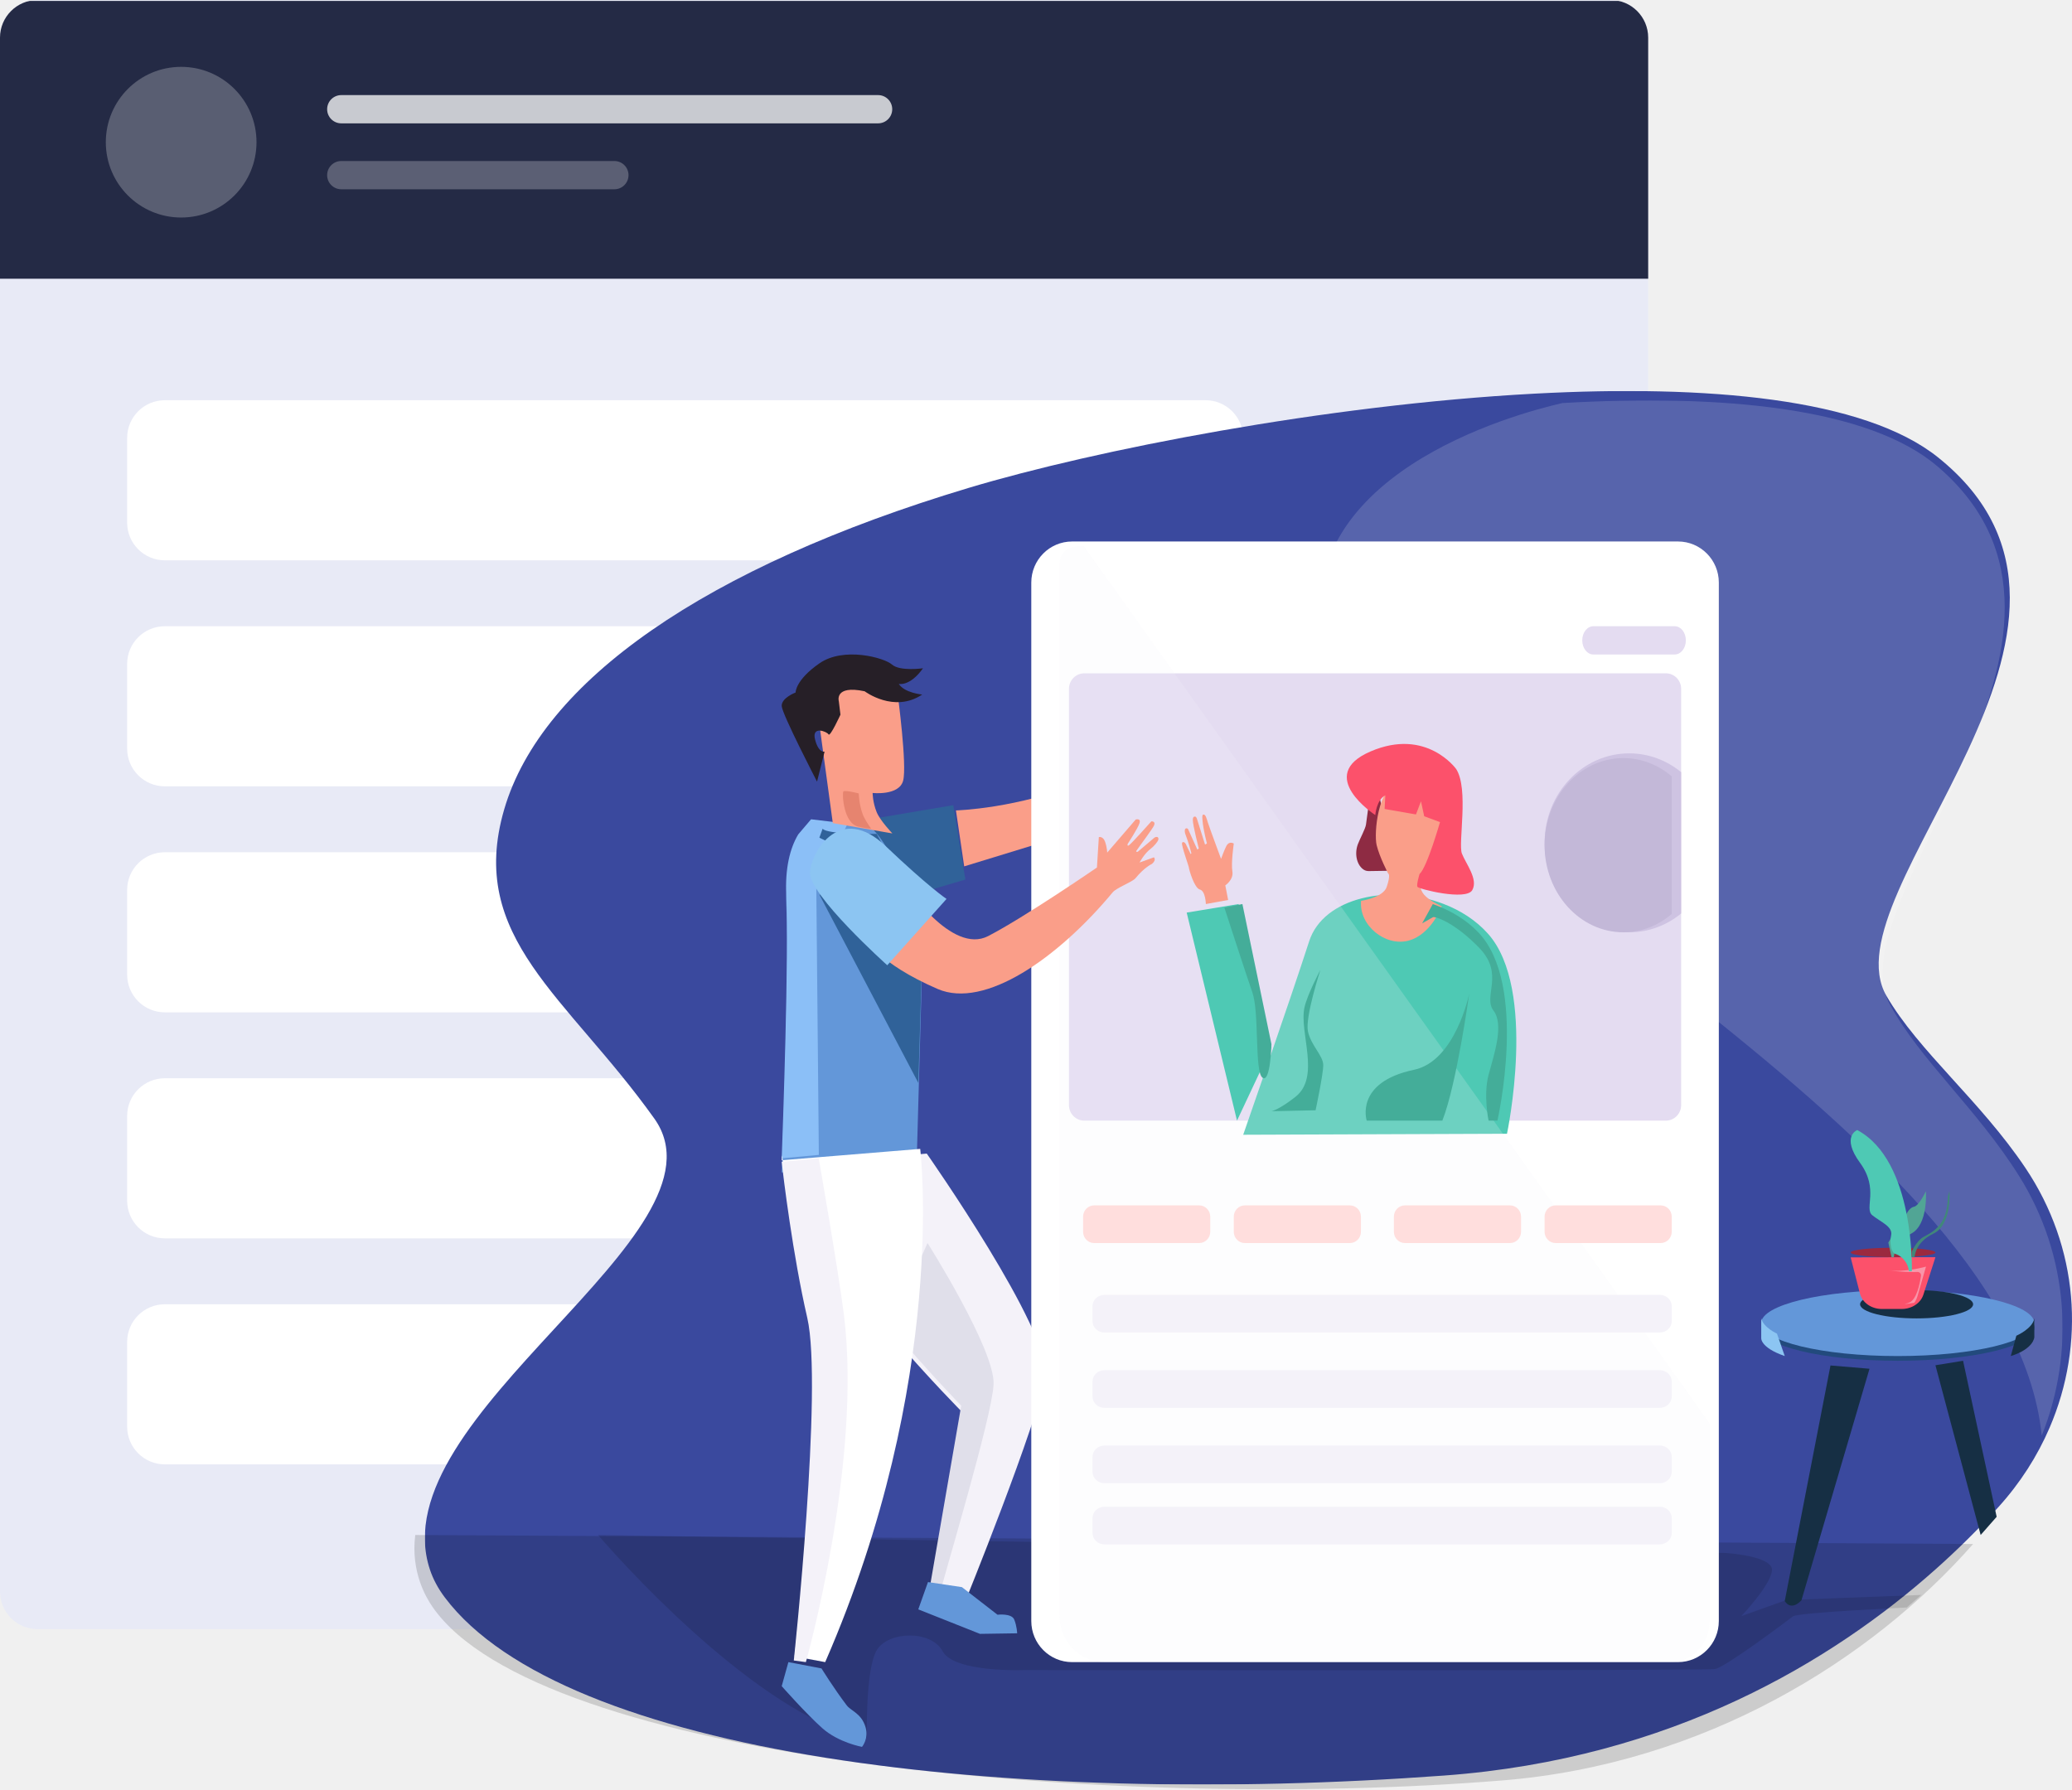
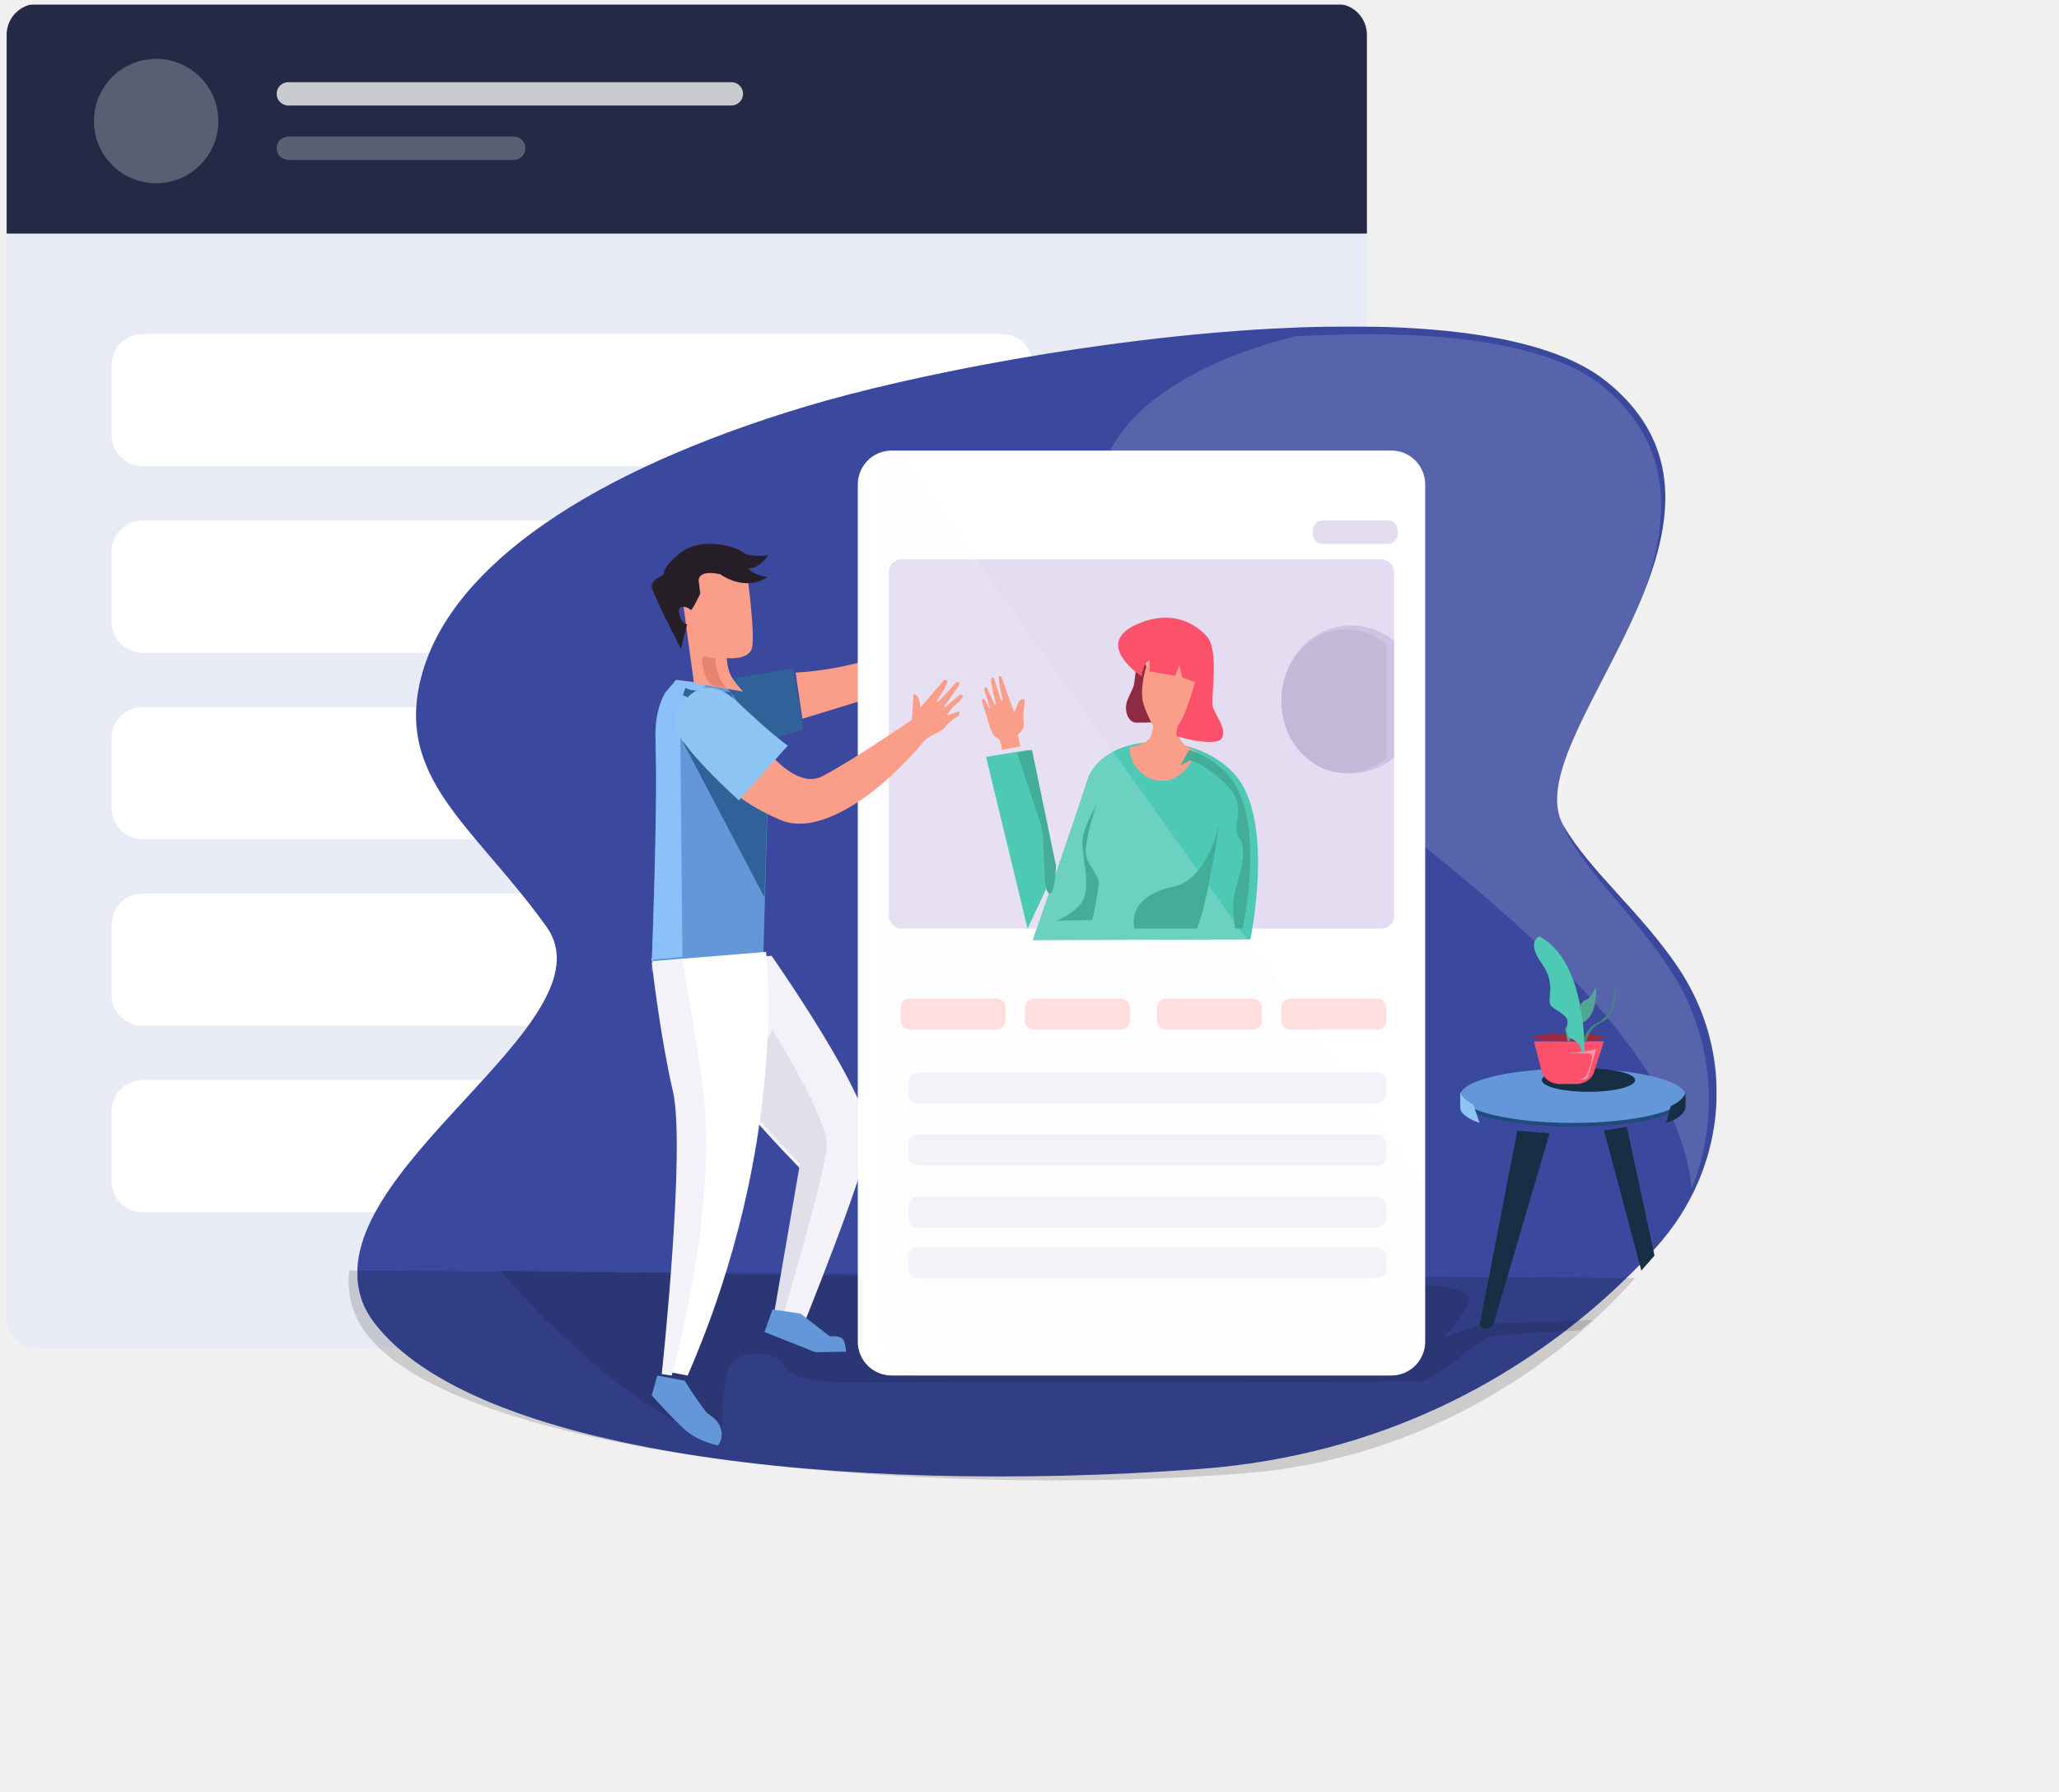
- <svg xmlns="http://www.w3.org/2000/svg" xmlns:xlink="http://www.w3.org/1999/xlink" width="440" height="380">
-   <defs>
-     <rect id="a" width="350" height="346" rx="8" />
-     <path id="c" d="M0 .048h349.781V296H0z" />
-     <path id="e" d="M0 .048h157.825v219.844H0z" />
-   </defs>
-   <g fill="none" fill-rule="evenodd">
-     <mask id="b" fill="#fff">
-       <use xlink:href="#a" />
+ <svg xmlns="http://www.w3.org/2000/svg" version="1.1" id="Calque_1" x="0px" y="0px" viewBox="0 0 478 416" style="enable-background:new 0 0 478 416;" xml:space="preserve">
+   <style type="text/css">
+ 	.st0{fill:#E8EAF6;}
+ 	.st1{filter:url(#Adobe_OpacityMaskFilter);}
+ 	.st2{fill-rule:evenodd;clip-rule:evenodd;fill:#FFFFFF;}
+ 	.st3{mask:url(#b_1_);}
+ 	.st4{fill-rule:evenodd;clip-rule:evenodd;fill:#242A45;}
+ 	.st5{opacity:0.245;fill-rule:evenodd;clip-rule:evenodd;fill:#FFFFFF;enable-background:new    ;}
+ 	.st6{opacity:0.75;fill-rule:evenodd;clip-rule:evenodd;fill:#FFFFFF;enable-background:new    ;}
+ 	.st7{opacity:0.25;fill-rule:evenodd;clip-rule:evenodd;fill:#FFFFFF;enable-background:new    ;}
+ 	.st8{filter:url(#Adobe_OpacityMaskFilter_1_);}
+ 	.st9{mask:url(#d_1_);fill-rule:evenodd;clip-rule:evenodd;fill:#3A499E;}
+ 	.st10{fill-rule:evenodd;clip-rule:evenodd;fill:#306299;}
+ 	.st11{fill-rule:evenodd;clip-rule:evenodd;fill:#FA9E89;}
+ 	.st12{filter:url(#Adobe_OpacityMaskFilter_2_);}
+ 	.st13{opacity:0.152;mask:url(#f_1_);fill-rule:evenodd;clip-rule:evenodd;fill:#FFFFFF;enable-background:new    ;}
+ 	.st14{opacity:0.149;fill-rule:evenodd;clip-rule:evenodd;enable-background:new    ;}
+ 	.st15{opacity:0.128;fill-rule:evenodd;clip-rule:evenodd;enable-background:new    ;}
+ 	.st16{fill-rule:evenodd;clip-rule:evenodd;fill:#162F44;}
+ 	.st17{fill-rule:evenodd;clip-rule:evenodd;fill:#F4F2F9;}
+ 	.st18{fill-rule:evenodd;clip-rule:evenodd;fill:#E0DFEA;}
+ 	.st19{fill-rule:evenodd;clip-rule:evenodd;fill:#6397D9;}
+ 	.st20{fill-rule:evenodd;clip-rule:evenodd;fill:#8BBFF7;}
+ 	.st21{fill-rule:evenodd;clip-rule:evenodd;fill:#E4DCF1;}
+ 	.st22{fill-rule:evenodd;clip-rule:evenodd;fill:#8E2B43;}
+ 	.st23{fill-rule:evenodd;clip-rule:evenodd;fill:#4EC9B4;}
+ 	.st24{opacity:0.184;fill-rule:evenodd;clip-rule:evenodd;fill:#F4F2F9;enable-background:new    ;}
+ 	.st25{fill-rule:evenodd;clip-rule:evenodd;fill:#FFDEDD;}
+ 	.st26{fill-rule:evenodd;clip-rule:evenodd;fill:#FC516B;}
+ 	.st27{fill-rule:evenodd;clip-rule:evenodd;fill:#44AD99;}
+ 	.st28{fill-rule:evenodd;clip-rule:evenodd;fill:#261F27;}
+ 	.st29{fill-rule:evenodd;clip-rule:evenodd;fill:#224A7D;}
+ 	.st30{fill-rule:evenodd;clip-rule:evenodd;fill:#8CC5F2;}
+ 	.st31{fill-rule:evenodd;clip-rule:evenodd;fill:#9B293F;}
+ 	.st32{fill-rule:evenodd;clip-rule:evenodd;fill:#F995A9;}
+ 	.st33{fill-rule:evenodd;clip-rule:evenodd;fill:#51A595;}
+ 	.st34{fill-rule:evenodd;clip-rule:evenodd;fill:#41877A;}
+ 	.st35{fill-rule:evenodd;clip-rule:evenodd;fill:#E6846F;}
+ 	.st36{fill-rule:evenodd;clip-rule:evenodd;fill:#CEC3E2;}
+ 	.st37{fill-rule:evenodd;clip-rule:evenodd;fill:#C3B8D8;}
+ </style>
+   <g>
+     <g>
+       <path class="st0" d="M8.76,0.86h301.35c3.99,0,7.22,3.23,7.22,7.22v297.74c0,3.99-3.23,7.22-7.22,7.22H8.76    c-3.99,0-7.22-3.23-7.22-7.22V8.08C1.54,4.09,4.77,0.86,8.76,0.86z" />
+     </g>
+     <defs>
+       <filter id="Adobe_OpacityMaskFilter" filterUnits="userSpaceOnUse" x="-1.65" y="1.03" width="493.53" height="53.23">
+         <feColorMatrix type="matrix" values="1 0 0 0 0  0 1 0 0 0  0 0 1 0 0  0 0 0 1 0" />
+       </filter>
+     </defs>
+     <mask maskUnits="userSpaceOnUse" x="-1.65" y="1.03" width="493.53" height="53.23" id="b_1_">
+       <g class="st1">
+         <path id="a_1_" class="st2" d="M8.76,0.86h301.35c3.99,0,7.22,3.23,7.22,7.22v297.74c0,3.99-3.23,7.22-7.22,7.22H8.76     c-3.99,0-7.22-3.23-7.22-7.22V8.08C1.54,4.09,4.77,0.86,8.76,0.86z" />
+       </g>
    </mask>
-     <use fill="#E8EAF6" fill-rule="nonzero" xlink:href="#a" />
-     <g mask="url(#b)">
-       <path fill="#242A45" d="M-3.53.197h547v59h-547z" />
-       <g transform="translate(22.47 14.197)" fill="#FFF">
-         <circle cx="16" cy="16" r="16" opacity=".245" />
+     <g class="st3">
+       <path class="st4" d="M-1.65,1.03h493.53v53.23H-1.65L-1.65,1.03z" />
+       <g transform="translate(22.47 14.197)">
+         <circle class="st5" cx="13.78" cy="13.91" r="14.44" />
        <g transform="translate(47 6)">
-           <rect width="120" height="6" opacity=".75" rx="3" />
-           <rect width="64" height="6" y="14" opacity=".25" rx="3" />
+           <path class="st6" d="M-2.54-1.12h102.86c1.49,0,2.71,1.21,2.71,2.71l0,0c0,1.49-1.21,2.71-2.71,2.71H-2.54      c-1.49,0-2.71-1.21-2.71-2.71l0,0C-5.25,0.09-4.04-1.12-2.54-1.12z" />
+           <path class="st7" d="M-2.54,11.51h52.33c1.49,0,2.71,1.21,2.71,2.71l0,0c0,1.49-1.21,2.71-2.71,2.71H-2.54      c-1.49,0-2.71-1.21-2.71-2.71l0,0C-5.25,12.73-4.04,11.51-2.54,11.51z" />
        </g>
      </g>
    </g>
-     <rect width="237" height="34" x="27" y="85" fill="#FFF" rx="8" />
-     <rect width="237" height="34" x="27" y="133" fill="#FFF" rx="8" />
-     <rect width="237" height="34" x="27" y="181" fill="#FFF" rx="8" />
-     <rect width="237" height="34" x="27" y="229" fill="#FFF" rx="8" />
-     <rect width="237" height="34" x="27" y="277" fill="#FFF" rx="8" />
+     <path class="st2" d="M33.12,77.55h199.4c3.99,0,7.22,3.23,7.22,7.22v16.24c0,3.99-3.23,7.22-7.22,7.22H33.12   c-3.99,0-7.22-3.23-7.22-7.22V84.77C25.9,80.78,29.13,77.55,33.12,77.55z" />
+     <path class="st2" d="M33.12,120.86h199.4c3.99,0,7.22,3.23,7.22,7.22v16.24c0,3.99-3.23,7.22-7.22,7.22H33.12   c-3.99,0-7.22-3.23-7.22-7.22v-16.24C25.9,124.09,29.13,120.86,33.12,120.86z" />
+     <path class="st2" d="M33.12,164.16h199.4c3.99,0,7.22,3.23,7.22,7.22v16.24c0,3.99-3.23,7.22-7.22,7.22H33.12   c-3.99,0-7.22-3.23-7.22-7.22v-16.24C25.9,167.4,29.13,164.16,33.12,164.16z" />
+     <path class="st2" d="M33.12,207.47h199.4c3.99,0,7.22,3.23,7.22,7.22v16.24c0,3.99-3.23,7.22-7.22,7.22H33.12   c-3.99,0-7.22-3.23-7.22-7.22v-16.24C25.9,210.7,29.13,207.47,33.12,207.47z" />
+     <path class="st2" d="M33.12,250.78h199.4c3.99,0,7.22,3.23,7.22,7.22v16.24c0,3.99-3.23,7.22-7.22,7.22H33.12   c-3.99,0-7.22-3.23-7.22-7.22V258C25.9,254.01,29.13,250.78,33.12,250.78z" />
    <g transform="matrix(-1 0 0 1 440 83)">
-       <mask id="d" fill="#fff">
-         <use xlink:href="#c" />
+       <defs>
+         <filter id="Adobe_OpacityMaskFilter_1_" filterUnits="userSpaceOnUse">
+           <feColorMatrix type="matrix" values="1 0 0 0 0  0 1 0 0 0  0 0 1 0 0  0 0 0 1 0" />
+         </filter>
+       </defs>
+       <mask maskUnits="userSpaceOnUse" id="d_1_">
+         <g class="st8">
+           <path id="c_1_" class="st2" d="M41.47-7.21h315.59v267.02H41.47V-7.21z" />
+         </g>
      </mask>
-       <path fill="#3A499E" d="M348.707 250.34c-.67 2.018-1.715 3.998-3.174 5.935-25.202 33.474-119.376 44.632-212.224 37.814-48.476-3.562-82.67-24.526-104.281-43.75a175.95 175.95 0 0 1-13.36-13.222c-4.669-5.145-8.313-10.86-10.91-16.895-7.647-17.778-6.174-38.316 5.123-55.161 9.577-14.276 22.722-24.824 29.513-36.543C52.326 106.2-16.043 49.782 28.448 14.138 44.152 1.554 77.608-1.35 114.11.602c44.428 2.378 93.365 11.955 120.284 20.045 55.712 16.737 90.58 40.98 98.539 68.256 7.958 27.276-13.311 39.618-31.88 65.654-17.495 24.526 58.553 62.997 47.654 95.783" mask="url(#d)" />
-       <path fill="#306299" d="M254.549 90.872L237.564 88 235 103.799 256 110z" />
-       <path fill="#FA9E89" d="M237 89.118S223.824 88.77 210 83l6.496 12.254L235.249 101 237 89.118z" />
+       <path class="st9" d="M356.09,218.61c-0.6,1.82-1.55,3.61-2.86,5.35c-22.74,30.2-107.71,40.27-191.48,34.12    c-43.74-3.21-74.59-22.13-94.09-39.47c-4.23-3.76-8.25-7.74-12.05-11.93c-4.21-4.64-7.5-9.8-9.84-15.24    c-6.9-16.04-5.57-34.57,4.62-49.77c8.64-12.88,20.5-22.4,26.63-32.97C88.68,88.56,27,37.66,67.14,5.5    C81.31-5.85,111.49-8.47,144.43-6.71c40.09,2.15,84.24,10.79,108.53,18.09c50.27,15.1,81.73,36.97,88.91,61.58    c7.18,24.61-12.01,35.75-28.76,59.24C297.31,154.32,365.93,189.03,356.09,218.61" />
+       <path class="st10" d="M271.14,74.73l-15.32-2.59L253.5,86.4l18.95,5.59L271.14,74.73z" />
+       <path class="st11" d="M255.3,73.15c0,0-11.89-0.31-24.36-5.52l5.86,11.06l16.92,5.18L255.3,73.15z" />
      <g transform="translate(2 2)">
-         <mask id="f" fill="#fff">
-           <use xlink:href="#e" />
+         <defs>
+           <filter id="Adobe_OpacityMaskFilter_2_" filterUnits="userSpaceOnUse">
+             <feColorMatrix type="matrix" values="1 0 0 0 0  0 1 0 0 0  0 0 1 0 0  0 0 0 1 0" />
+           </filter>
+         </defs>
+         <mask maskUnits="userSpaceOnUse" id="f_1_">
+           <g class="st12">
+             <path id="e_1_" class="st2" d="M41.28-7.41h142.4v198.35H41.28V-7.41z" />
+           </g>
        </mask>
-         <path fill="#FFF" d="M157.066 52.186C148.954 92.345 11.06 153.876 4.43 219.892c-7.118-17.752-5.747-38.258 4.77-55.078 8.914-14.255 21.15-24.787 27.471-36.489C48.71 106.043-14.934 49.707 26.481 14.117 41.1 1.552 72.242-1.348 106.221.602c10.344 2.364 58.164 15.331 50.845 51.584" mask="url(#f)" opacity=".152" />
+         <path class="st13" d="M182.99,39.63c-7.32,36.23-131.73,91.75-137.72,151.31c-6.42-16.02-5.19-34.52,4.3-49.69     c8.04-12.86,19.08-22.36,24.79-32.92C85.22,88.23,27.8,37.4,65.17,5.29C78.36-6.05,106.46-8.67,137.11-6.91     C146.45-4.78,189.59,6.92,182.99,39.63" />
      </g>
-       <path fill="#000" d="M351.82 243c.985 7.866-2.34 13.336-3.64 15.227-22.429 32.672-144.494 43.563-227.13 36.908-43.146-3.476-78.505-25.715-100.05-50.22L351.82 243z" opacity=".149" />
-       <path fill="#000" d="M73.627 246.812s-10.077.61-9.922 3.66c.155 3.05 6.511 9.758 6.511 9.758l-9.509-3.405L32 255.732l3.1 2.669s23.127 1.067 24.16 1.88c1.034.813 14.264 10.776 16.537 11.182 2.274.407 146.688.225 146.688.225s14.858.589 17.339-3.986c2.48-4.574 11.472-4.27 13.953-.305 2.48 3.965 2.136 18.603 2.136 18.603s6.793-1.773 7.166-1.931C286.644 274.106 313 243 313 243l-239.373 3.812z" opacity=".128" />
-       <path fill="#162F44" d="M43 207.695l14.45 49.163s2.056 2.444 3.55.18L51.286 207l-8.286.695zM23.134 206L16 239.138 19.397 243 29 206.954z" />
-       <path fill="#F4F2F9" d="M235.493 217.082l6.025 34.2.999 5.669-2.192.322-.156.024-4.788.703s-15.971-39.344-17.33-48.787C216.69 199.77 243.196 162 243.196 162l28.768 2.448c.761 8.219-10.744 23.711-21.027 35.77-8.101 9.499-15.444 16.864-15.444 16.864" />
-       <path fill="#E0DFEA" d="M235.88 215.535l6.877 39.767-2.146.321-.073.377-.08-.352c-.875-3.83-11.14-37.737-11.452-44.648-.333-7.326 14.027-30 14.027-30L251 198.714c-7.93 9.474-15.12 16.82-15.12 16.82" />
-       <path fill="#6397D9" d="M274 166l-28.667-2.387L244 115.886S251 91 258.667 91c4.553 0 8.986 1.804 11.7 6.195 1.853 3.003 2.903 7.22 2.633 12.896-.61 12.777.73 48.907.967 55.022.02.577.033.887.033.887" />
-       <path fill="#8BBFF7" d="M266.115 162.276l.538-56.818L260 91.938l7.763-.938 2.729 3.21c1.79 3.003 2.803 7.22 2.542 12.894-.589 12.774.737 49.782.966 55.896l-7.885-.724z" />
-       <path fill="#306299" d="M266 107l-21.017 40-.546-17.991-.437-14.598L261.524 107z" />
-       <path fill="#FFF" d="M212.329 270H83.67c-4.789 0-8.671-3.908-8.671-8.73V40.73c0-4.822 3.882-8.73 8.671-8.73H212.33c4.789 0 8.671 3.908 8.671 8.73v220.54c0 4.822-3.882 8.73-8.671 8.73" />
-       <path fill="#E4DCF1" d="M213 63.29v88.42c0 1.818-1.456 3.29-3.253 3.29H86.253c-1.797 0-3.253-1.472-3.253-3.29V63.29c0-1.818 1.456-3.29 3.253-3.29h123.494c1.797 0 3.253 1.472 3.253 3.29" />
-       <path fill="#8E2B43" d="M148.853 84l-1.552 1.183L144 99.554l.071 2.367 5.227.079c.355.005.713-.065 1.03-.25 1.495-.878 2.133-3.325 1.308-5.493-.444-1.166-1.581-3.23-1.713-4.142-.314-2.184-1.07-8.115-1.07-8.115" />
-       <path fill="#4EC9B4" d="M176 158l-54.224-.208-1.795-.006s-6.487-30.649 4.016-42.461c2.558-2.874 5.883-4.993 9.506-6.37 11.273-4.297 25.453-1.455 28.493 7.966C166.012 129.372 176 158 176 158" />
-       <path fill="#FA9E89" d="M133.84 109.489s2.215 6.026 7.103 7.294c4.888 1.269 10.489-3.224 10.03-8.457 0 0-4.684-.687-5.447-2.96-.928-2.76-.306-2.854-.306-2.854s1.833-3.49 2.444-6.026c.611-2.537-.305-12.37-4.582-13.32-2.705-.602-7.027.317-10.082 4.757 0 0 1.528 8.563 3.666 12.686 2.139 4.123 3.208 6.026-2.826 8.88" />
-       <path fill="#F4F2F9" d="M209.833 33.013L77 219.239v42.244c0 4.704 3.7 8.517 8.263 8.517h120.164c5.287 0 9.573-4.418 9.573-9.869V36.827c0-2.929-2.33-3.956-5.167-3.814" opacity=".184" />
-       <path fill="#4EC9B4" d="M170 139.442L176.982 109 188 110.816 177.316 155z" />
-       <path fill="#FA9E89" d="M179.2 108.137l.6-3.106s-1.8-1.184-1.5-2.959c.3-1.775-.3-5.917-.3-5.917s.957-.647 1.575.518c.44.829 1.125 2.737 1.125 2.737s2.296-6.166 2.826-7.79c.225-.691.452-1.767.975-1.603.275.086.175.715.128 1.33-.14 1.844-.928 4.784-.928 4.784l.4.234 1.663-5.276c.073-.256.193-.644.462-.665.238-.02.475.11.475.702 0 1.184-1.275 6.077-1.275 6.077l.319.219 1.935-4.278c.133-.323.613-.295.695.044.065.268.046.65-.173 1.192-.6 1.48-1.2 3.846-1.2 3.846l.15.173 1.05-2.17c.188-.347.649-.57.783-.2.188.518-1.458 4.97-1.458 5.267 0 .296-1.126 4.326-2.326 4.622-1.2.296-1.275 3.082-1.275 3.082l-4.726-.863z" />
-       <path fill="#FFDEDD" d="M109.649 181H87.35c-1.298 0-2.351-1.072-2.351-2.394v-3.212c0-1.322 1.053-2.394 2.351-2.394h22.298c1.298 0 2.351 1.072 2.351 2.394v3.212c0 1.322-1.053 2.394-2.351 2.394m32 0H119.35c-1.298 0-2.351-1.072-2.351-2.394v-3.212c0-1.322 1.053-2.394 2.351-2.394h22.298c1.298 0 2.351 1.072 2.351 2.394v3.212c0 1.322-1.053 2.394-2.351 2.394m34 0H153.35c-1.298 0-2.351-1.072-2.351-2.394v-3.212c0-1.322 1.053-2.394 2.351-2.394h22.297c1.299 0 2.352 1.072 2.352 2.394v3.212c0 1.322-1.053 2.394-2.352 2.394m32 0h-22.297c-1.298 0-2.351-1.072-2.351-2.394v-3.212c0-1.322 1.053-2.394 2.351-2.394h22.298c1.298 0 2.351 1.072 2.351 2.394v3.212c0 1.322-1.053 2.394-2.351 2.394" />
-       <path fill="#F4F2F9" d="M205.453 200H87.547C86.14 200 85 198.92 85 197.59v-3.18c0-1.33 1.14-2.41 2.547-2.41h117.906c1.407 0 2.547 1.08 2.547 2.41v3.18c0 1.33-1.14 2.41-2.547 2.41M87.547 216C86.14 216 85 214.92 85 213.59v-3.18c0-1.33 1.14-2.41 2.547-2.41h117.906c1.407 0 2.547 1.08 2.547 2.41v3.18c0 1.33-1.14 2.41-2.547 2.41H87.547zm117.906 16H87.547C86.14 232 85 230.92 85 229.59v-3.18c0-1.33 1.14-2.41 2.547-2.41h117.906c1.407 0 2.547 1.08 2.547 2.41v3.18c0 1.33-1.14 2.41-2.547 2.41m0 13H87.547C86.14 245 85 243.92 85 242.59v-3.18c0-1.33 1.14-2.41 2.547-2.41h117.906c1.407 0 2.547 1.08 2.547 2.41v3.18c0 1.33-1.14 2.41-2.547 2.41" />
-       <path fill="#FC516B" d="M130.778 80.321s6.3-8.848 18.19-3.725c11.888 5.122-1.017 13.504-1.017 13.504s-.254-3.26-2.134-4.191l.153 2.897-6.656 1.165-1.067-2.794-.686 3.182-3.353 1.241s2.743 9.624 4.344 11.021c0 0 .686 2.25.457 2.716-.228.466-10.364 3.027-11.66.699-1.296-2.328 1.372-5.588 2.21-7.761.838-2.173-1.524-13.711 1.22-17.954" />
-       <path fill="#E4DCF1" d="M101.648 56H84.352C83.053 56 82 54.657 82 53s1.053-3 2.352-3h17.296c1.299 0 2.352 1.343 2.352 3s-1.053 3-2.352 3" />
-       <path fill="#44AD99" d="M128 128s2.664 19.286 5.71 27h16.06s2.648-8.138-10.047-10.8C130.893 142.349 128 128 128 128m31.611-5s3.26 10 2.648 13c-.61 3-3.259 5.2-3.259 7.2s1.63 9.6 1.63 9.6l9.37.2s-1.556-.266-5.093-3.05c-5.398-4.25-.764-13.625-1.91-18.95-.6-2.794-3.386-8-3.386-8M170 138.772s.213 8.383 1.915 7.093c1.702-1.29.638-13.757 2.127-18.056 1.49-4.3 5.958-18.057 5.958-18.057l-3.83-.752-6.17 29.772z" />
-       <path fill="#FA9E89" d="M195.377 100.475s1.576.692 3.5 3.046c.636.78 4.03 2.021 4.833 2.988 11.645 14.02 27.196 24.841 37.163 20.533C253.603 121.54 256 116.424 256 116.424l-8.414-11.362s-9.663 14.759-17.434 10.739c-7.772-4.02-23.092-14.557-23.092-14.557l-.406-6.464s-.895-.24-1.324.995c-.43 1.236-.45 2.304-.45 2.304l-6.049-7.024s-1.162-.36-.808.769c.354 1.13 2.491 4.368 2.491 4.368s.22.616-.243.335c-.54-.327-4.766-5.092-4.766-5.092s-.973-.064-.576.866c.307.717 2.865 4.09 3.73 5.354.258.376-.282.235-.282.235l-3.496-2.97c-.473-.319-.963-.213-.87.368.075.46 1.027 1.519 1.593 1.939 1.414 1.046 2.4 2.952 2.4 2.952l-3.044-1.1s-.595.528.417 1.396M267 63.49l-3.85 28.32L250.504 94s.64-.668 1.372-1.56c.748-.907 1.59-2.05 1.963-2.966.85-2.104.856-4.066.856-4.066s-5.608.633-6.477-2.595c-.872-3.232 1.143-18.284 1.143-18.284S251.864 55.07 267 63.49" />
-       <path fill="#261F27" d="M256.387 63.812s-6.236 4.71-12.219.698c0 0 3.792-.35 4.972-2.268 0 0-2.36.61-5.14-3.314 0 0 4.887.698 6.572-.785 1.686-1.483 10.28-3.838 15.42-.262 5.141 3.576 5.057 6.193 5.057 6.193s3.033 1.133 2.95 2.878c-.085 1.744-7.5 16.048-7.5 16.048l-1.601-6.367s1.264.378 2.022-2.587c.758-2.966-2.528-1.687-2.865-1.076-.337.61-2.528-4.187-2.528-4.187l.337-2.79s1.096-3.577-5.477-2.18" />
-       <path fill="#FFF" d="M268.214 196.384c-3.591 14.487 3.05 72.409 3.05 72.409L264.766 270c-26.16-60.015-20.176-109-20.176-109l29.41 2.414s-.075-1.224-.106-.934c-.338 3.008-2.408 20.689-5.68 33.904" />
-       <path fill="#6397D9" d="M235.73 254.076l-7.553 5.859s-2.975-.359-3.548 1.016c-.572 1.375-.629 2.93-.629 2.93l7.896.119L245 258.799 242.94 253l-7.21 1.076zm29.82 17.264s-2.672 4.322-5.365 7.852c-.905 1.186-3.117 1.701-3.978 4.595-.74 2.49.74 4.213.74 4.213s4.965-.894 8.419-3.957c3.453-3.064 8.634-8.937 8.634-8.937L272.582 270l-7.031 1.34z" />
-       <path fill="#224A7D" d="M66 199c0 3.866-12.984 7-29 7s-29-3.134-29-7 12.984-7 29-7 29 3.134 29 7" />
-       <path fill="#6397D9" d="M66 198c0 3.866-12.984 7-29 7s-29-3.134-29-7 12.984-7 29-7 29 3.134 29 7" />
-       <path fill="#162F44" d="M45 194c0 1.657-5.373 3-12 3s-12-1.343-12-3 5.373-3 12-3 12 1.343 12 3m-37 3v3.986s.07 2.464 5 4.014l-1.179-4.318S8.358 199.187 8 197" />
-       <path fill="#8CC5F2" d="M65.994 197v4.085s.39 2.043-4.994 3.915l1.652-4.766s2.86-1.277 3.342-3.234" />
-       <path fill="#FC516B" d="M47 184.038l-1.968 7.69c-.488 1.914-2.423 3.272-4.653 3.272h-4.233c-1.585 0-3.025-.685-3.9-1.772a4.02 4.02 0 0 1-.692-1.278l-1.706-5.313L29 184l18 .038z" />
-       <path fill="#9B293F" d="M47 183c0 .552-4.03 1-9 1s-9-.448-9-1 4.03-1 9-1 9 .448 9 1" />
-       <path fill="#F995A9" d="M34.594 193.657c.354.137.688.253 1 .343l-2.11-.324a4.41 4.41 0 0 1-.657-1.35l-1.616-5.608c-.081-.27-.211-.7-.211-.718 0 0 4.215 1.242 8 .818-1.231.164-4.31.412-6.168.32a.724.724 0 0 0-.764.815c.234 1.657.905 5.074 2.526 5.704" />
-       <path fill="#51A595" d="M39 180.901l-.679 3.087-.494.012s-.028-3.099-3.674-5c-3.65-1.9-3.127-9-3.127-9l.003.009c.088.183 1.488 3.1 2.549 3.29 1.094.202 1.773 1.95 1.773 1.95s.522.75 1.147.6c.626-.15 1.251 1.5 1.251 1.5l.207 1.752 1.044 1.8z" />
-       <path fill="#4EC9B4" d="M34.007 186.987s-.7-23.436 11.6-29.987c0 0 3.501 1.352-.6 6.967-4.1 5.615-.799 9.67-2.6 11.127-1.8 1.455-4.4 2.391-4 4.263.4 1.872-.1 3.744-.9 3.952-.8.207-2.6 1.312-2.88 3.691l-.62-.013z" />
-       <path fill="#41877A" d="M34 182.8l-.04 1.188-.538.012s-.03-3.099-3.994-5c-3.968-1.9-3.4-9-3.4-9l.004.009.336 1.068c0 6.45 3.723 7.787 5.212 8.648 1.489.861 2.42 3.075 2.42 3.075" />
-       <path fill="#306299" d="M253.815 94.105s10.552.172 11.494-1.105l.691 1.898s-8.36 4.557-14 2.624l1.815-3.417z" />
-       <path fill="#8CC5F2" d="M239 107.916L251.588 122s16.822-15.082 16.404-19.81c-.417-4.727-6.58-14.515-16.034-5.523C242.76 105.415 239 107.916 239 107.916" />
-       <path fill="#F4F2F9" d="M271.435 269.654l-2.566.346s-12.026-42.47-8.07-73.847c1.189-9.434 5.344-33.153 5.344-33.153l7.857.737c-.318 3.023-2.357 19.855-5.426 33.137-3.367 14.562 2.86 72.78 2.86 72.78" />
-       <path fill="#E6846F" d="M257.747 92.558c-1.488.324-2.299.427-2.747.442.698-.966 1.484-2.182 1.832-3.158.793-2.241.799-4.33.799-4.33s2.971-.782 3.277-.413c.304.368 0 6.77-3.161 7.459" />
-       <path fill="#CEC3E2" d="M112 96c0 10.492-8.048 19-17.973 19-4.156 0-7.981-1.491-11.027-3.996V80.996C86.046 78.49 89.87 77 94.027 77 103.952 77 112 85.508 112 96" />
-       <path fill="#C3B8D8" d="M112 96.5c0 10.216-7.493 18.5-16.734 18.5-3.87 0-7.43-1.452-10.266-3.89V81.89C87.835 79.453 91.397 78 95.266 78 104.507 78 112 86.284 112 96.5" />
-       <path fill="#44AD99" d="M138 113.096s-1.985-1.104-2.298-1.305c-.314-.199-4.39.902-9.826 6.516-5.433 5.614-.73 10.324-3.028 13.33-2.301 3.008-.107 9.323 1.044 13.635 1.15 4.31 0 9.722 0 9.722l-.06.006-1.821-.006s-6.584-28.868 4.075-39.995c2.596-2.706 5.97-4.703 9.647-5.999l2.267 4.096z" />
+       <path class="st14" d="M358.9,211.99c0.89,7.1-2.11,12.03-3.28,13.74c-20.24,29.48-130.37,39.3-204.93,33.3    c-38.93-3.14-70.83-23.2-90.27-45.31L358.9,211.99z" />
+       <path class="st15" d="M107.9,215.43c0,0-9.09,0.55-8.95,3.3s5.87,8.8,5.87,8.8l-8.58-3.07l-25.9-0.99l2.8,2.41    c0,0,20.87,0.96,21.8,1.7c0.93,0.73,12.87,9.72,14.92,10.09c2.05,0.37,132.35,0.2,132.35,0.2s13.41,0.53,15.64-3.6    c2.24-4.13,10.35-3.85,12.59-0.28c2.24,3.58,1.93,16.78,1.93,16.78s6.13-1.6,6.47-1.74c21.26-8.99,45.04-37.05,45.04-37.05    L107.9,215.43z" />
+       <path class="st16" d="M80.27,180.14l13.04,44.36c0,0,1.86,2.21,3.2,0.16l-8.76-45.15L80.27,180.14z M62.34,178.61l-6.44,29.9    l3.06,3.48l8.66-32.52L62.34,178.61z" />
+       <path class="st17" d="M253.94,188.61l5.44,30.86l0.9,5.11l-1.98,0.29l-0.14,0.02l-4.32,0.63c0,0-14.41-35.5-15.64-44.02    c-1.23-8.52,22.69-42.6,22.69-42.6l25.96,2.21c0.69,7.42-9.69,21.39-18.97,32.27C260.57,181.96,253.94,188.61,253.94,188.61" />
+       <path class="st18" d="M254.29,187.21l6.2,35.88l-1.94,0.29l-0.07,0.34l-0.07-0.32c-0.79-3.46-10.05-34.05-10.33-40.28    c-0.3-6.61,12.66-27.07,12.66-27.07l7.19,15.98C260.78,180.58,254.29,187.21,254.29,187.21" />
+       <path class="st19" d="M288.69,142.52l-25.86-2.15l-1.2-43.06c0,0,6.32-22.45,13.23-22.45c4.11,0,8.11,1.63,10.56,5.59    c1.67,2.71,2.62,6.51,2.38,11.64c-0.55,11.53,0.66,44.13,0.87,49.64C288.68,142.24,288.69,142.52,288.69,142.52" />
+       <path class="st20" d="M281.57,139.16l0.49-51.26l-6-12.2l7-0.85l2.46,2.9c1.62,2.71,2.53,6.51,2.29,11.63    c-0.53,11.53,0.66,44.92,0.87,50.43L281.57,139.16z" />
+       <path class="st10" d="M281.47,89.28l-18.96,36.09l-0.49-16.23l-0.39-13.17l15.81-6.69H281.47z" />
+       <path class="st2" d="M233.04,236.35H116.96c-4.32,0-7.82-3.53-7.82-7.88V29.49c0-4.35,3.5-7.88,7.82-7.88h116.08    c4.32,0,7.82,3.53,7.82,7.88v198.98C240.87,232.82,237.37,236.35,233.04,236.35" />
+       <path class="st21" d="M233.65,49.85v79.78c0,1.64-1.31,2.97-2.94,2.97H119.29c-1.62,0-2.94-1.33-2.94-2.97V49.85    c0-1.64,1.31-2.97,2.94-2.97h111.42C232.34,46.88,233.65,48.21,233.65,49.85" />
+       <path class="st22" d="M175.77,68.53l-1.4,1.07l-2.98,12.97l0.06,2.14l4.72,0.07c0.32,0,0.64-0.06,0.93-0.23    c1.35-0.79,1.92-3,1.18-4.96c-0.4-1.05-1.43-2.91-1.55-3.74C176.46,73.88,175.77,68.53,175.77,68.53" />
+       <path class="st23" d="M200.27,135.3l-48.92-0.19l-1.62-0.01c0,0-5.85-27.65,3.62-38.31c2.31-2.59,5.31-4.5,8.58-5.75    c10.17-3.88,22.96-1.31,25.71,7.19C191.26,109.47,200.27,135.3,200.27,135.3" />
+       <path class="st11" d="M162.23,91.53c0,0,2,5.44,6.41,6.58c4.41,1.14,9.46-2.91,9.05-7.63c0,0-4.23-0.62-4.91-2.67    c-0.84-2.49-0.28-2.58-0.28-2.58s1.65-3.15,2.21-5.44c0.55-2.29-0.28-11.16-4.13-12.02c-2.44-0.54-6.34,0.29-9.1,4.29    c0,0,1.38,7.73,3.31,11.45C166.71,87.24,167.67,88.96,162.23,91.53" />
+       <path class="st24" d="M230.79,22.53L110.94,190.55v38.11c0,4.24,3.34,7.68,7.46,7.68h108.42c4.77,0,8.64-3.99,8.64-8.9V25.97    C235.45,23.33,233.35,22.4,230.79,22.53" />
+       <path class="st23" d="M194.85,118.56l6.3-27.47l9.94,1.64l-9.64,39.86L194.85,118.56z" />
+       <path class="st11" d="M203.15,90.31l0.54-2.8c0,0-1.62-1.07-1.35-2.67s-0.27-5.34-0.27-5.34s0.86-0.58,1.42,0.47    c0.4,0.75,1.02,2.47,1.02,2.47s2.07-5.56,2.55-7.03c0.2-0.62,0.41-1.59,0.88-1.45c0.25,0.08,0.16,0.65,0.12,1.2    c-0.13,1.66-0.84,4.32-0.84,4.32l0.36,0.21l1.5-4.76c0.07-0.23,0.17-0.58,0.42-0.6c0.21-0.02,0.43,0.1,0.43,0.63    c0,1.07-1.15,5.48-1.15,5.48l0.29,0.2l1.75-3.86c0.12-0.29,0.55-0.27,0.63,0.04c0.06,0.24,0.04,0.59-0.16,1.08    c-0.54,1.34-1.08,3.47-1.08,3.47l0.14,0.16l0.95-1.96c0.17-0.31,0.59-0.51,0.71-0.18c0.17,0.47-1.32,4.48-1.32,4.75    c0,0.27-1.02,3.9-2.1,4.17c-1.08,0.27-1.15,2.78-1.15,2.78L203.15,90.31L203.15,90.31z" />
+       <path class="st25" d="M140.4,156.05h-20.12c-1.17,0-2.12-0.97-2.12-2.16v-2.9c0-1.19,0.95-2.16,2.12-2.16h20.12    c1.17,0,2.12,0.97,2.12,2.16v2.9C142.52,155.08,141.57,156.05,140.4,156.05 M169.27,156.05h-20.12c-1.17,0-2.12-0.97-2.12-2.16    v-2.9c0-1.19,0.95-2.16,2.12-2.16h20.12c1.17,0,2.12,0.97,2.12,2.16v2.9C171.39,155.08,170.44,156.05,169.27,156.05     M199.95,156.05h-20.12c-1.17,0-2.12-0.97-2.12-2.16v-2.9c0-1.19,0.95-2.16,2.12-2.16h20.12c1.17,0,2.12,0.97,2.12,2.16v2.9    C202.07,155.08,201.12,156.05,199.95,156.05 M228.82,156.05H208.7c-1.17,0-2.12-0.97-2.12-2.16v-2.9c0-1.19,0.95-2.16,2.12-2.16    h20.12c1.17,0,2.12,0.97,2.12,2.16v2.9C230.94,155.08,229.99,156.05,228.82,156.05" />
+       <path class="st17" d="M226.84,173.19H120.46c-1.27,0-2.3-0.97-2.3-2.17v-2.87c0-1.2,1.03-2.17,2.3-2.17h106.38    c1.27,0,2.3,0.97,2.3,2.17v2.87C229.14,172.22,228.11,173.19,226.84,173.19 M120.46,187.63c-1.27,0-2.3-0.97-2.3-2.17v-2.87    c0-1.2,1.03-2.17,2.3-2.17h106.38c1.27,0,2.3,0.97,2.3,2.17v2.87c0,1.2-1.03,2.17-2.3,2.17H120.46z M226.84,202.07H120.46    c-1.27,0-2.3-0.97-2.3-2.17v-2.87c0-1.2,1.03-2.17,2.3-2.17h106.38c1.27,0,2.3,0.97,2.3,2.17v2.87    C229.14,201.09,228.11,202.07,226.84,202.07 M226.84,213.79H120.46c-1.27,0-2.3-0.97-2.3-2.17v-2.87c0-1.2,1.03-2.17,2.3-2.17    h106.38c1.27,0,2.3,0.97,2.3,2.17v2.87C229.14,212.82,228.11,213.79,226.84,213.79" />
+       <path class="st26" d="M159.47,65.21c0,0,5.68-7.98,16.41-3.36c10.73,4.62-0.92,12.18-0.92,12.18s-0.23-2.94-1.93-3.78l0.14,2.61    l-6.01,1.05l-0.96-2.52l-0.62,2.87l-3.03,1.12c0,0,2.47,8.68,3.92,9.94c0,0,0.62,2.03,0.41,2.45c-0.21,0.42-9.35,2.73-10.52,0.63    c-1.17-2.1,1.24-5.04,1.99-7S156.99,69.04,159.47,65.21" />
+       <path class="st21" d="M133.18,43.27h-15.61c-1.17,0-2.12-1.21-2.12-2.71c0-1.5,0.95-2.71,2.12-2.71h15.61    c1.17,0,2.12,1.21,2.12,2.71C135.31,42.06,134.36,43.27,133.18,43.27" />
+       <path class="st27" d="M156.96,108.23c0,0,2.4,17.4,5.15,24.36h14.49c0,0,2.39-7.34-9.06-9.74    C159.57,121.18,156.96,108.23,156.96,108.23 M185.48,103.72c0,0,2.94,9.02,2.39,11.73c-0.55,2.71-2.94,4.69-2.94,6.5    s1.47,8.66,1.47,8.66l8.45,0.18c0,0-1.4-0.24-4.6-2.75c-4.87-3.83-0.69-12.29-1.72-17.1    C187.99,108.42,185.48,103.72,185.48,103.72 M194.85,117.95c0,0,0.19,7.56,1.73,6.4s0.58-12.41,1.92-16.29    c1.34-3.88,5.38-16.29,5.38-16.29l-3.46-0.68L194.85,117.95z" />
+       <path class="st11" d="M217.75,83.4c0,0,1.42,0.62,3.16,2.75c0.57,0.7,3.64,1.82,4.36,2.7c10.51,12.65,24.54,22.41,33.53,18.53    c11.49-4.96,13.65-9.58,13.65-9.58l-7.59-10.25c0,0-8.72,13.32-15.73,9.69c-7.01-3.63-20.83-13.13-20.83-13.13l-0.37-5.83    c0,0-0.81-0.22-1.19,0.9c-0.39,1.12-0.41,2.08-0.41,2.08l-5.46-6.34c0,0-1.05-0.32-0.73,0.69c0.32,1.02,2.25,3.94,2.25,3.94    s0.2,0.56-0.22,0.3c-0.49-0.3-4.3-4.59-4.3-4.59s-0.88-0.06-0.52,0.78c0.28,0.65,2.58,3.69,3.37,4.83    c0.23,0.34-0.25,0.21-0.25,0.21l-3.15-2.68c-0.43-0.29-0.87-0.19-0.78,0.33c0.07,0.42,0.93,1.37,1.44,1.75    c1.28,0.94,2.17,2.66,2.17,2.66l-2.75-0.99C217.37,82.14,216.84,82.61,217.75,83.4 M282.37,50.03l-3.47,25.55l-11.41,1.98    c0,0,0.58-0.6,1.24-1.41c0.67-0.82,1.43-1.85,1.77-2.68c0.77-1.9,0.77-3.67,0.77-3.67s-5.06,0.57-5.84-2.34    c-0.79-2.92,1.03-16.5,1.03-16.5S268.72,42.43,282.37,50.03" />
+       <path class="st28" d="M272.8,50.32c0,0-5.63,4.25-11.02,0.63c0,0,3.42-0.32,4.49-2.05c0,0-2.13,0.55-4.64-2.99    c0,0,4.41,0.63,5.93-0.71c1.52-1.34,9.28-3.46,13.91-0.24c4.64,3.23,4.56,5.59,4.56,5.59s2.74,1.02,2.66,2.6    c-0.08,1.57-6.77,14.48-6.77,14.48l-1.44-5.74c0,0,1.14,0.34,1.82-2.33c0.68-2.68-2.28-1.52-2.58-0.97    c-0.3,0.55-2.28-3.78-2.28-3.78l0.3-2.52C277.74,52.29,278.73,49.06,272.8,50.32" />
+       <path class="st2" d="M283.47,169.93c-3.24,13.07,2.75,65.33,2.75,65.33l-5.86,1.09c-23.6-54.15-18.2-98.35-18.2-98.35l26.54,2.18    c0,0-0.07-1.1-0.1-0.84C288.29,142.06,286.42,158.01,283.47,169.93" />
+       <path class="st19" d="M254.16,221.98l-6.81,5.29c0,0-2.68-0.32-3.2,0.92c-0.52,1.24-0.57,2.64-0.57,2.64l7.12,0.11l11.82-4.69    l-1.86-5.23L254.16,221.98z M281.06,237.56c0,0-2.41,3.9-4.84,7.08c-0.82,1.07-2.81,1.53-3.59,4.15c-0.67,2.25,0.67,3.8,0.67,3.8    s4.48-0.81,7.6-3.57c3.12-2.76,7.79-8.06,7.79-8.06l-1.28-4.61L281.06,237.56L281.06,237.56z" />
+       <path class="st29" d="M101.02,172.29c0,3.49-11.71,6.32-26.17,6.32s-26.17-2.83-26.17-6.32c0-3.49,11.71-6.32,26.17-6.32    S101.02,168.8,101.02,172.29" />
+       <path class="st19" d="M101.02,171.39c0,3.49-11.71,6.32-26.17,6.32s-26.17-2.83-26.17-6.32c0-3.49,11.71-6.32,26.17-6.32    S101.02,167.9,101.02,171.39" />
+       <path class="st16" d="M82.07,167.78c0,1.5-4.85,2.71-10.83,2.71s-10.83-1.21-10.83-2.71c0-1.5,4.85-2.71,10.83-2.71    S82.07,166.29,82.07,167.78 M48.69,170.49v3.6c0,0,0.06,2.22,4.51,3.62l-1.06-3.9C52.14,173.81,49.01,172.46,48.69,170.49" />
+       <path class="st30" d="M101.01,170.49v3.69c0,0,0.35,1.84-4.51,3.53l1.49-4.3C98,173.4,100.58,172.25,101.01,170.49" />
+       <path class="st26" d="M83.88,158.79l-1.78,6.94c-0.44,1.73-2.19,2.95-4.2,2.95h-3.82c-1.43,0-2.73-0.62-3.52-1.6    c-0.28-0.34-0.49-0.73-0.62-1.15l-1.54-4.79l-0.77-2.38L83.88,158.79z" />
+       <path class="st31" d="M83.88,157.86c0,0.5-3.64,0.9-8.12,0.9s-8.12-0.4-8.12-0.9s3.64-0.9,8.12-0.9S83.88,157.36,83.88,157.86" />
+       <path class="st32" d="M72.68,167.47c0.32,0.12,0.62,0.23,0.9,0.31l-1.9-0.29c-0.27-0.37-0.47-0.78-0.59-1.22l-1.46-5.06    c-0.07-0.24-0.19-0.63-0.19-0.65c0,0,3.8,1.12,7.22,0.74c-1.11,0.15-3.89,0.37-5.57,0.29c-0.36-0.02-0.67,0.25-0.69,0.61    c0,0.04,0,0.08,0,0.12C70.62,163.82,71.22,166.9,72.68,167.47" />
+       <path class="st33" d="M76.66,155.96l-0.61,2.79l-0.45,0.01c0,0-0.03-2.8-3.31-4.51c-3.29-1.71-2.82-8.12-2.82-8.12l0,0.01    c0.08,0.17,1.34,2.8,2.3,2.97c0.99,0.18,1.6,1.76,1.6,1.76s0.47,0.68,1.03,0.54c0.56-0.14,1.13,1.35,1.13,1.35l0.19,1.58    C75.72,154.34,76.66,155.96,76.66,155.96z" />
+       <path class="st23" d="M72.15,161.45c0,0-0.63-21.15,10.47-27.06c0,0,3.16,1.22-0.54,6.29c-3.7,5.07-0.72,8.72-2.35,10.04    c-1.62,1.31-3.97,2.16-3.61,3.85s-0.09,3.38-0.81,3.57c-0.72,0.19-2.35,1.18-2.6,3.33L72.15,161.45L72.15,161.45z" />
+       <path class="st34" d="M72.15,157.67l-0.04,1.07l-0.49,0.01c0,0-0.03-2.8-3.6-4.51c-3.58-1.71-3.07-8.12-3.07-8.12l0,0.01l0.3,0.96    c0,5.82,3.36,7.03,4.7,7.8C71.31,155.68,72.15,157.67,72.15,157.67" />
+       <path class="st10" d="M270.48,77.65c0,0,9.52,0.16,10.37-1l0.62,1.71c0,0-7.54,4.11-12.63,2.37L270.48,77.65z" />
+       <path class="st30" d="M257.11,90.11l11.36,12.71c0,0,15.18-13.61,14.8-17.87c-0.38-4.26-5.94-13.1-14.47-4.98    C260.5,87.85,257.11,90.11,257.11,90.11" />
+       <path class="st17" d="M286.37,236.04l-2.32,0.31c0,0-10.85-38.32-7.28-66.63c1.07-8.51,4.82-29.91,4.82-29.91l7.09,0.66    c-0.29,2.73-2.13,17.91-4.9,29.9C280.75,183.51,286.37,236.04,286.37,236.04" />
+       <path class="st35" d="M274.02,76.25c-1.34,0.29-2.07,0.39-2.48,0.4c0.63-0.87,1.34-1.97,1.65-2.85c0.72-2.02,0.72-3.91,0.72-3.91    s2.68-0.71,2.96-0.37C277.15,69.86,276.88,75.63,274.02,76.25" />
+       <path class="st36" d="M142.52,79.36c0,9.47-7.26,17.14-16.22,17.14c-3.75,0-7.2-1.35-9.95-3.61V65.82    c2.75-2.26,6.2-3.61,9.95-3.61C135.26,62.22,142.52,69.89,142.52,79.36" />
+       <path class="st37" d="M142.52,79.81c0,9.22-6.76,16.69-15.1,16.69c-3.49,0-6.7-1.31-9.26-3.51V66.63c2.56-2.2,5.77-3.51,9.26-3.51    C135.76,63.12,142.52,70.59,142.52,79.81" />
+       <path class="st27" d="M165.98,94.78c0,0-1.79-1-2.07-1.18c-0.28-0.18-3.96,0.81-8.87,5.88c-4.9,5.07-0.66,9.31-2.73,12.03    c-2.08,2.71-0.1,8.41,0.94,12.3c1.04,3.89,0,8.77,0,8.77l-0.05,0.01l-1.64-0.01c0,0-5.94-26.05,3.68-36.09    c2.34-2.44,5.39-4.24,8.7-5.41L165.98,94.78L165.98,94.78z" />
    </g>
  </g>
</svg>
